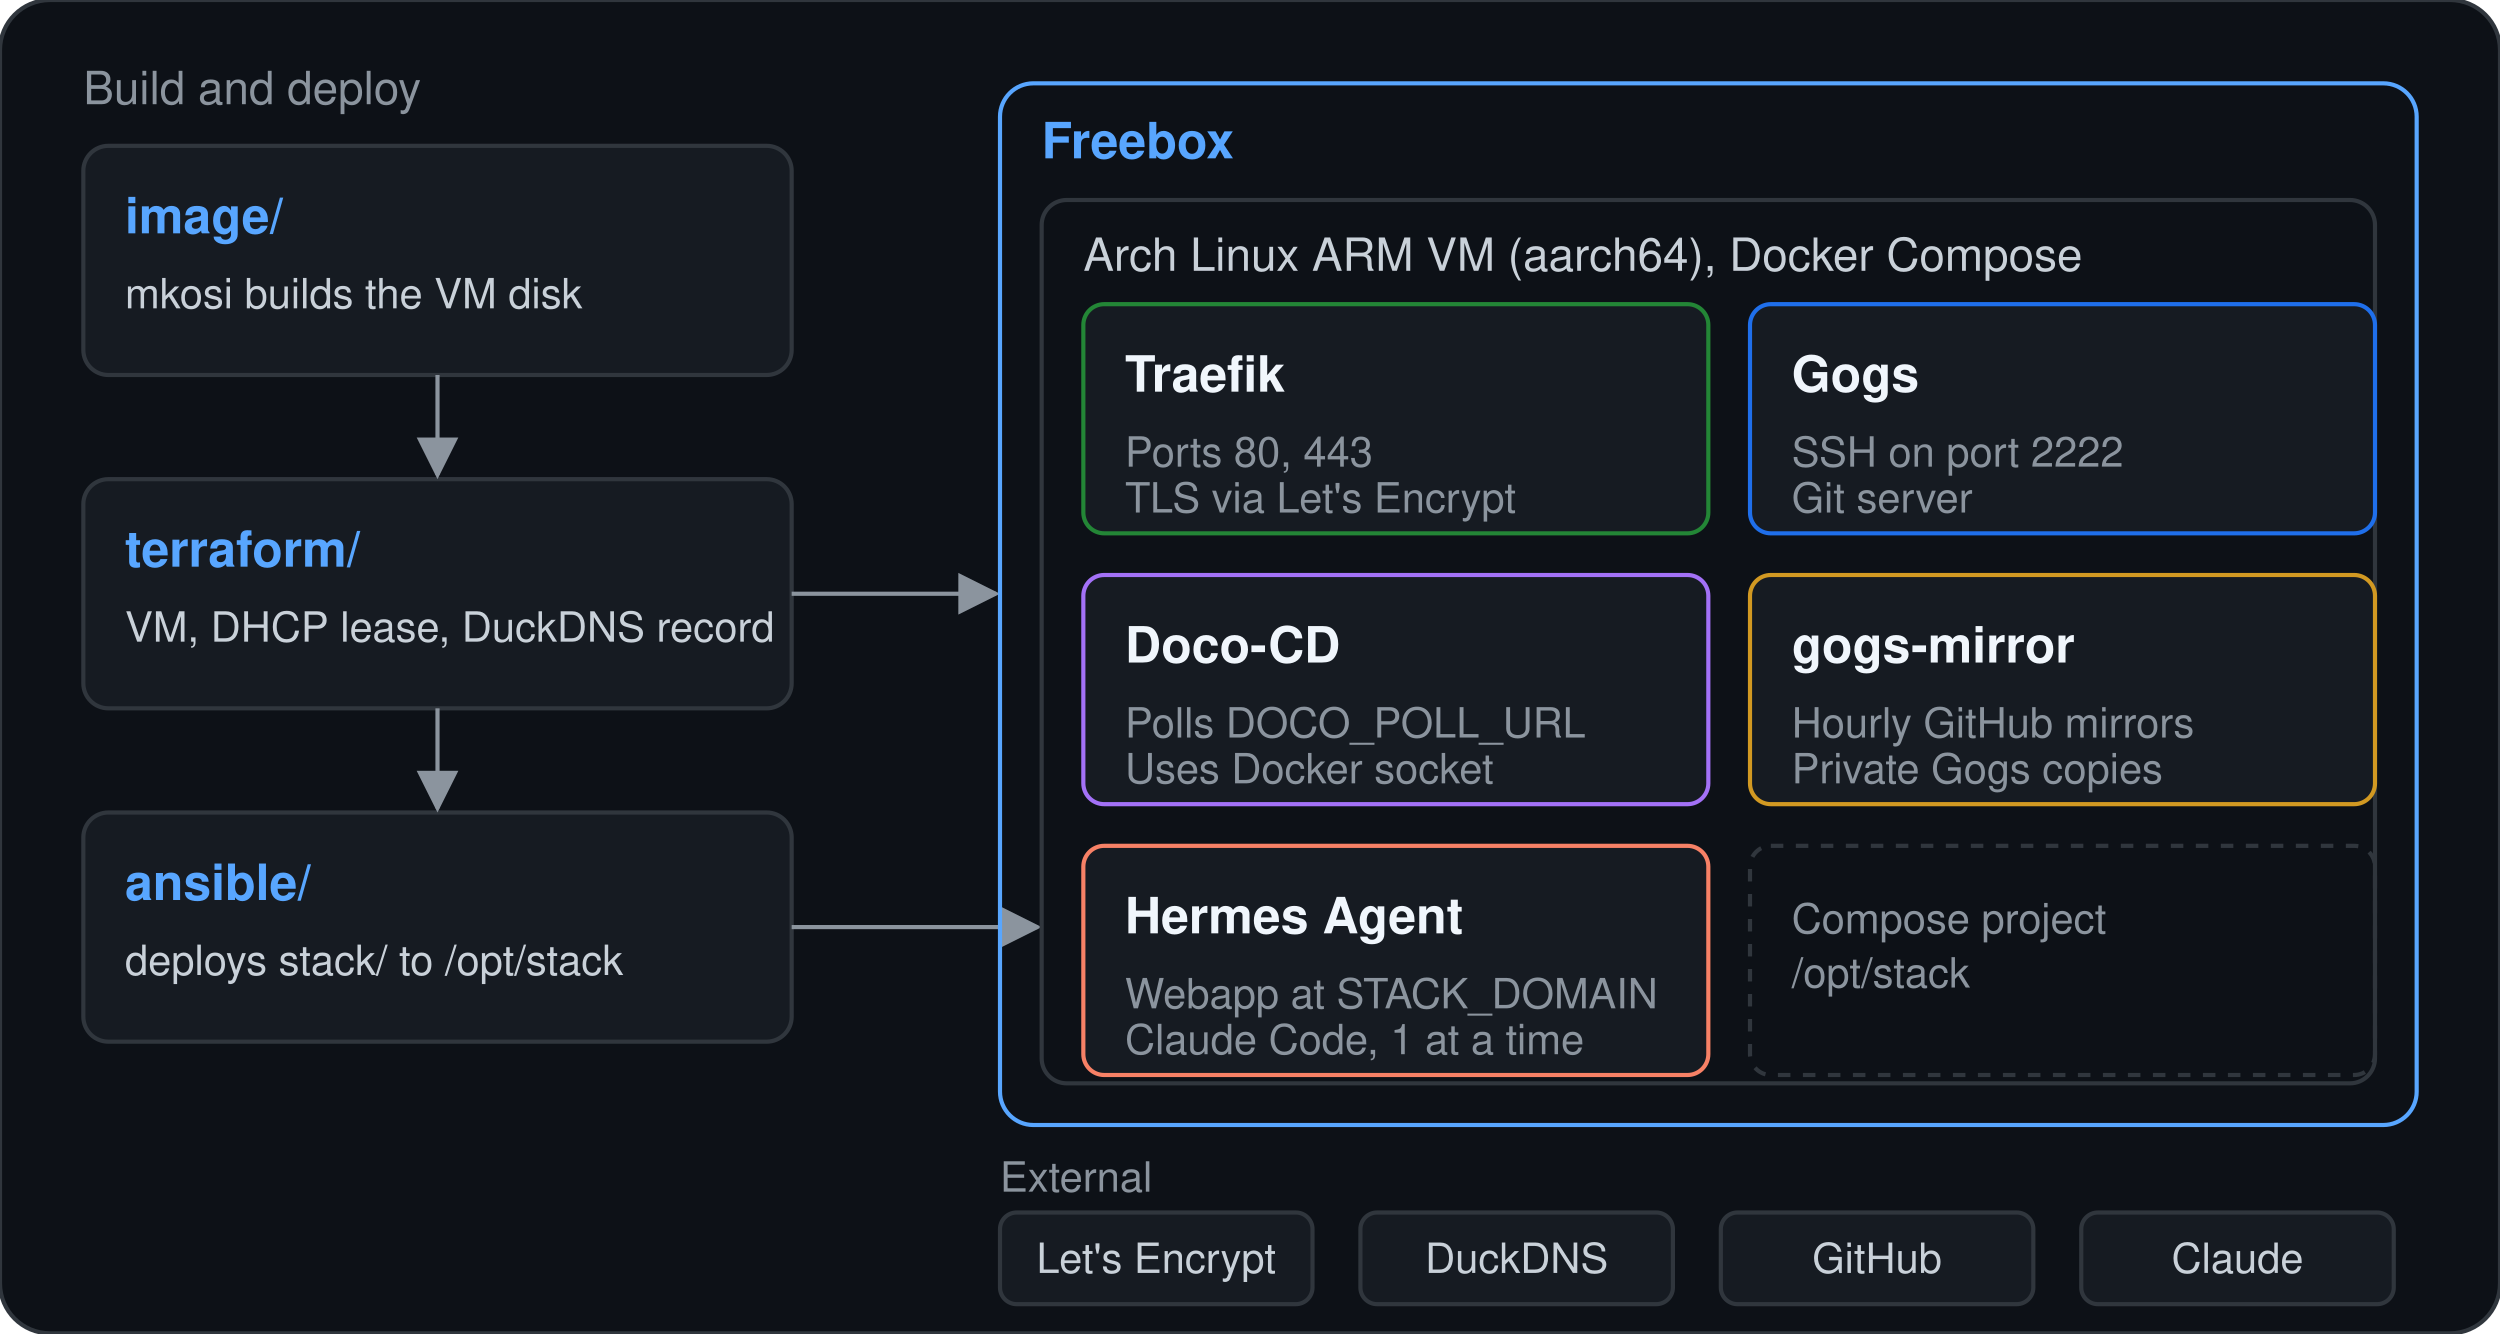
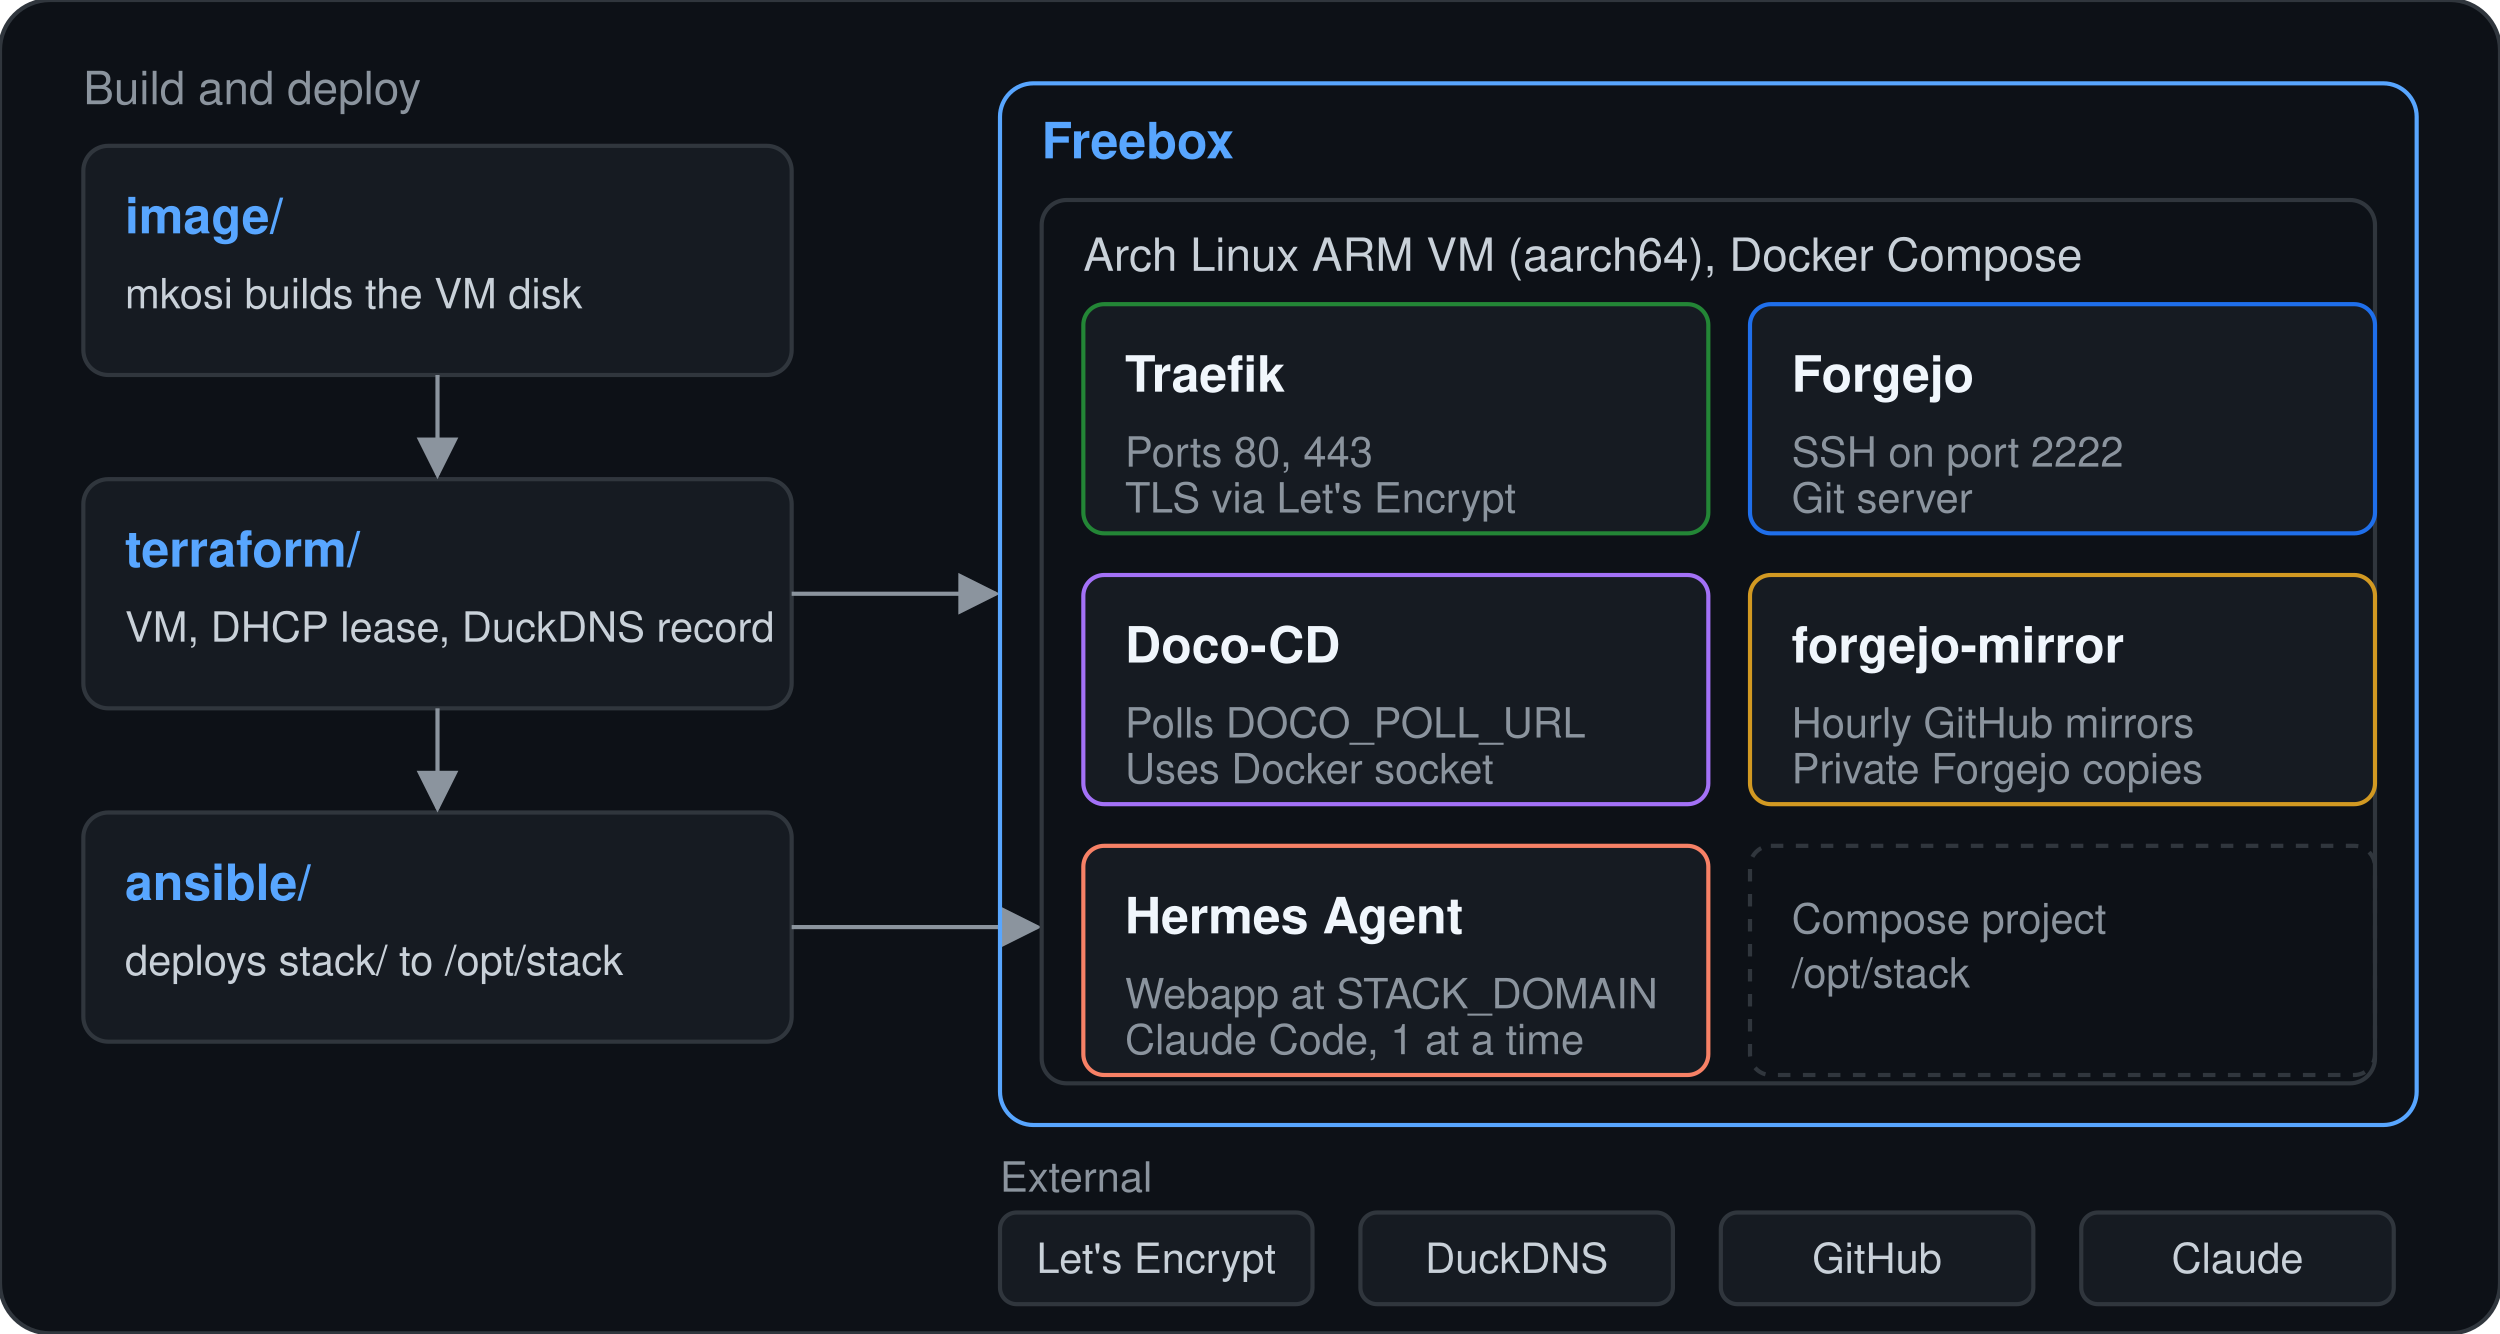
<svg xmlns="http://www.w3.org/2000/svg" viewBox="0 0 1200 640" width="100%" role="img" aria-labelledby="title desc">
  <defs>
    <marker id="arrow" markerWidth="10" markerHeight="10" refX="9" refY="5" orient="auto">
      <path d="M0,0 L10,5 L0,10 z" fill="#8b949e" />
    </marker>
  </defs>
  <rect x="0" y="0" width="1200" height="640" rx="24" fill="#0d1117" stroke="#30363d" stroke-width="2" />
  <g font-family="-apple-system, BlinkMacSystemFont, 'Segoe UI', Helvetica, Arial, sans-serif">
    <text x="40" y="50" font-size="22" fill="#8b949e">Build and deploy</text>
    <rect x="40" y="70" width="340" height="110" rx="12" fill="#161b22" stroke="#30363d" stroke-width="2" />
    <text x="60" y="112" font-size="24" font-weight="700" fill="#58a6ff">image/</text>
    <text x="60" y="148" font-size="20" fill="#c9d1d9">mkosi builds the VM disk</text>
    <rect x="40" y="230" width="340" height="110" rx="12" fill="#161b22" stroke="#30363d" stroke-width="2" />
    <text x="60" y="272" font-size="24" font-weight="700" fill="#58a6ff">terraform/</text>
    <text x="60" y="308" font-size="20" fill="#c9d1d9">VM, DHCP lease, DuckDNS record</text>
    <rect x="40" y="390" width="340" height="110" rx="12" fill="#161b22" stroke="#30363d" stroke-width="2" />
    <text x="60" y="432" font-size="24" font-weight="700" fill="#58a6ff">ansible/</text>
    <text x="60" y="468" font-size="20" fill="#c9d1d9">deploys stack/ to /opt/stack</text>
    <line x1="210" y1="180" x2="210" y2="228" stroke="#8b949e" stroke-width="2" marker-end="url(#arrow)" />
    <line x1="210" y1="340" x2="210" y2="388" stroke="#8b949e" stroke-width="2" marker-end="url(#arrow)" />
    <line x1="380" y1="285" x2="478" y2="285" stroke="#8b949e" stroke-width="2" marker-end="url(#arrow)" />
    <line x1="380" y1="445" x2="498" y2="445" stroke="#8b949e" stroke-width="2" marker-end="url(#arrow)" />
    <rect x="480" y="40" width="680" height="500" rx="16" fill="none" stroke="#58a6ff" stroke-width="2" />
    <text x="500" y="76" font-size="24" font-weight="700" fill="#58a6ff">Freebox</text>
    <rect x="500" y="96" width="640" height="424" rx="12" fill="#0d1117" stroke="#30363d" stroke-width="2" />
    <text x="520" y="130" font-size="22" fill="#c9d1d9">Arch Linux ARM VM (aarch64), Docker Compose</text>
    <rect x="520" y="146" width="300" height="110" rx="10" fill="#161b22" stroke="#238636" stroke-width="2" />
    <text x="540" y="188" font-size="24" font-weight="700" fill="#f0f6fc">Traefik</text>
    <text x="540" y="224" font-size="20" fill="#8b949e">Ports 80, 443</text>
    <text x="540" y="246" font-size="20" fill="#8b949e">TLS via Let's Encrypt</text>
    <rect x="840" y="146" width="300" height="110" rx="10" fill="#161b22" stroke="#1f6feb" stroke-width="2" />
-     <text x="860" y="188" font-size="24" font-weight="700" fill="#f0f6fc">Gogs</text>
+     <text x="860" y="188" font-size="24" font-weight="700" fill="#f0f6fc">Forgejo</text>
    <text x="860" y="224" font-size="20" fill="#8b949e">SSH on port 2222</text>
    <text x="860" y="246" font-size="20" fill="#8b949e">Git server</text>
    <rect x="520" y="276" width="300" height="110" rx="10" fill="#161b22" stroke="#a371f7" stroke-width="2" />
    <text x="540" y="318" font-size="24" font-weight="700" fill="#f0f6fc">Doco-CD</text>
    <text x="540" y="354" font-size="20" fill="#8b949e">Polls DOCO_POLL_URL</text>
    <text x="540" y="376" font-size="20" fill="#8b949e">Uses Docker socket</text>
    <rect x="840" y="276" width="300" height="110" rx="10" fill="#161b22" stroke="#d29922" stroke-width="2" />
-     <text x="860" y="318" font-size="24" font-weight="700" fill="#f0f6fc">gogs-mirror</text>
+     <text x="860" y="318" font-size="24" font-weight="700" fill="#f0f6fc">forgejo-mirror</text>
    <text x="860" y="354" font-size="20" fill="#8b949e">Hourly GitHub mirrors</text>
-     <text x="860" y="376" font-size="20" fill="#8b949e">Private Gogs copies</text>
+     <text x="860" y="376" font-size="20" fill="#8b949e">Private Forgejo copies</text>
    <rect x="520" y="406" width="300" height="110" rx="10" fill="#161b22" stroke="#f78166" stroke-width="2" />
    <text x="540" y="448" font-size="24" font-weight="700" fill="#f0f6fc">Hermes Agent</text>
    <text x="540" y="484" font-size="20" fill="#8b949e">Webapp at STACK_DOMAIN</text>
    <text x="540" y="506" font-size="20" fill="#8b949e">Claude Code, 1 at a time</text>
    <rect x="840" y="406" width="300" height="110" rx="10" fill="none" stroke="#30363d" stroke-width="2" stroke-dasharray="6 6" />
    <text x="860" y="448" font-size="20" fill="#8b949e">Compose project</text>
    <text x="860" y="474" font-size="20" fill="#8b949e">/opt/stack</text>
    <text x="480" y="572" font-size="20" fill="#8b949e">External</text>
    <rect x="480" y="582" width="150" height="44" rx="8" fill="#161b22" stroke="#30363d" stroke-width="2" />
    <text x="555" y="611" font-size="20" text-anchor="middle" fill="#c9d1d9">Let's Encrypt</text>
    <rect x="653" y="582" width="150" height="44" rx="8" fill="#161b22" stroke="#30363d" stroke-width="2" />
    <text x="728" y="611" font-size="20" text-anchor="middle" fill="#c9d1d9">DuckDNS</text>
    <rect x="826" y="582" width="150" height="44" rx="8" fill="#161b22" stroke="#30363d" stroke-width="2" />
    <text x="901" y="611" font-size="20" text-anchor="middle" fill="#c9d1d9">GitHub</text>
    <rect x="999" y="582" width="150" height="44" rx="8" fill="#161b22" stroke="#30363d" stroke-width="2" />
    <text x="1074" y="611" font-size="20" text-anchor="middle" fill="#c9d1d9">Claude</text>
  </g>
</svg>
